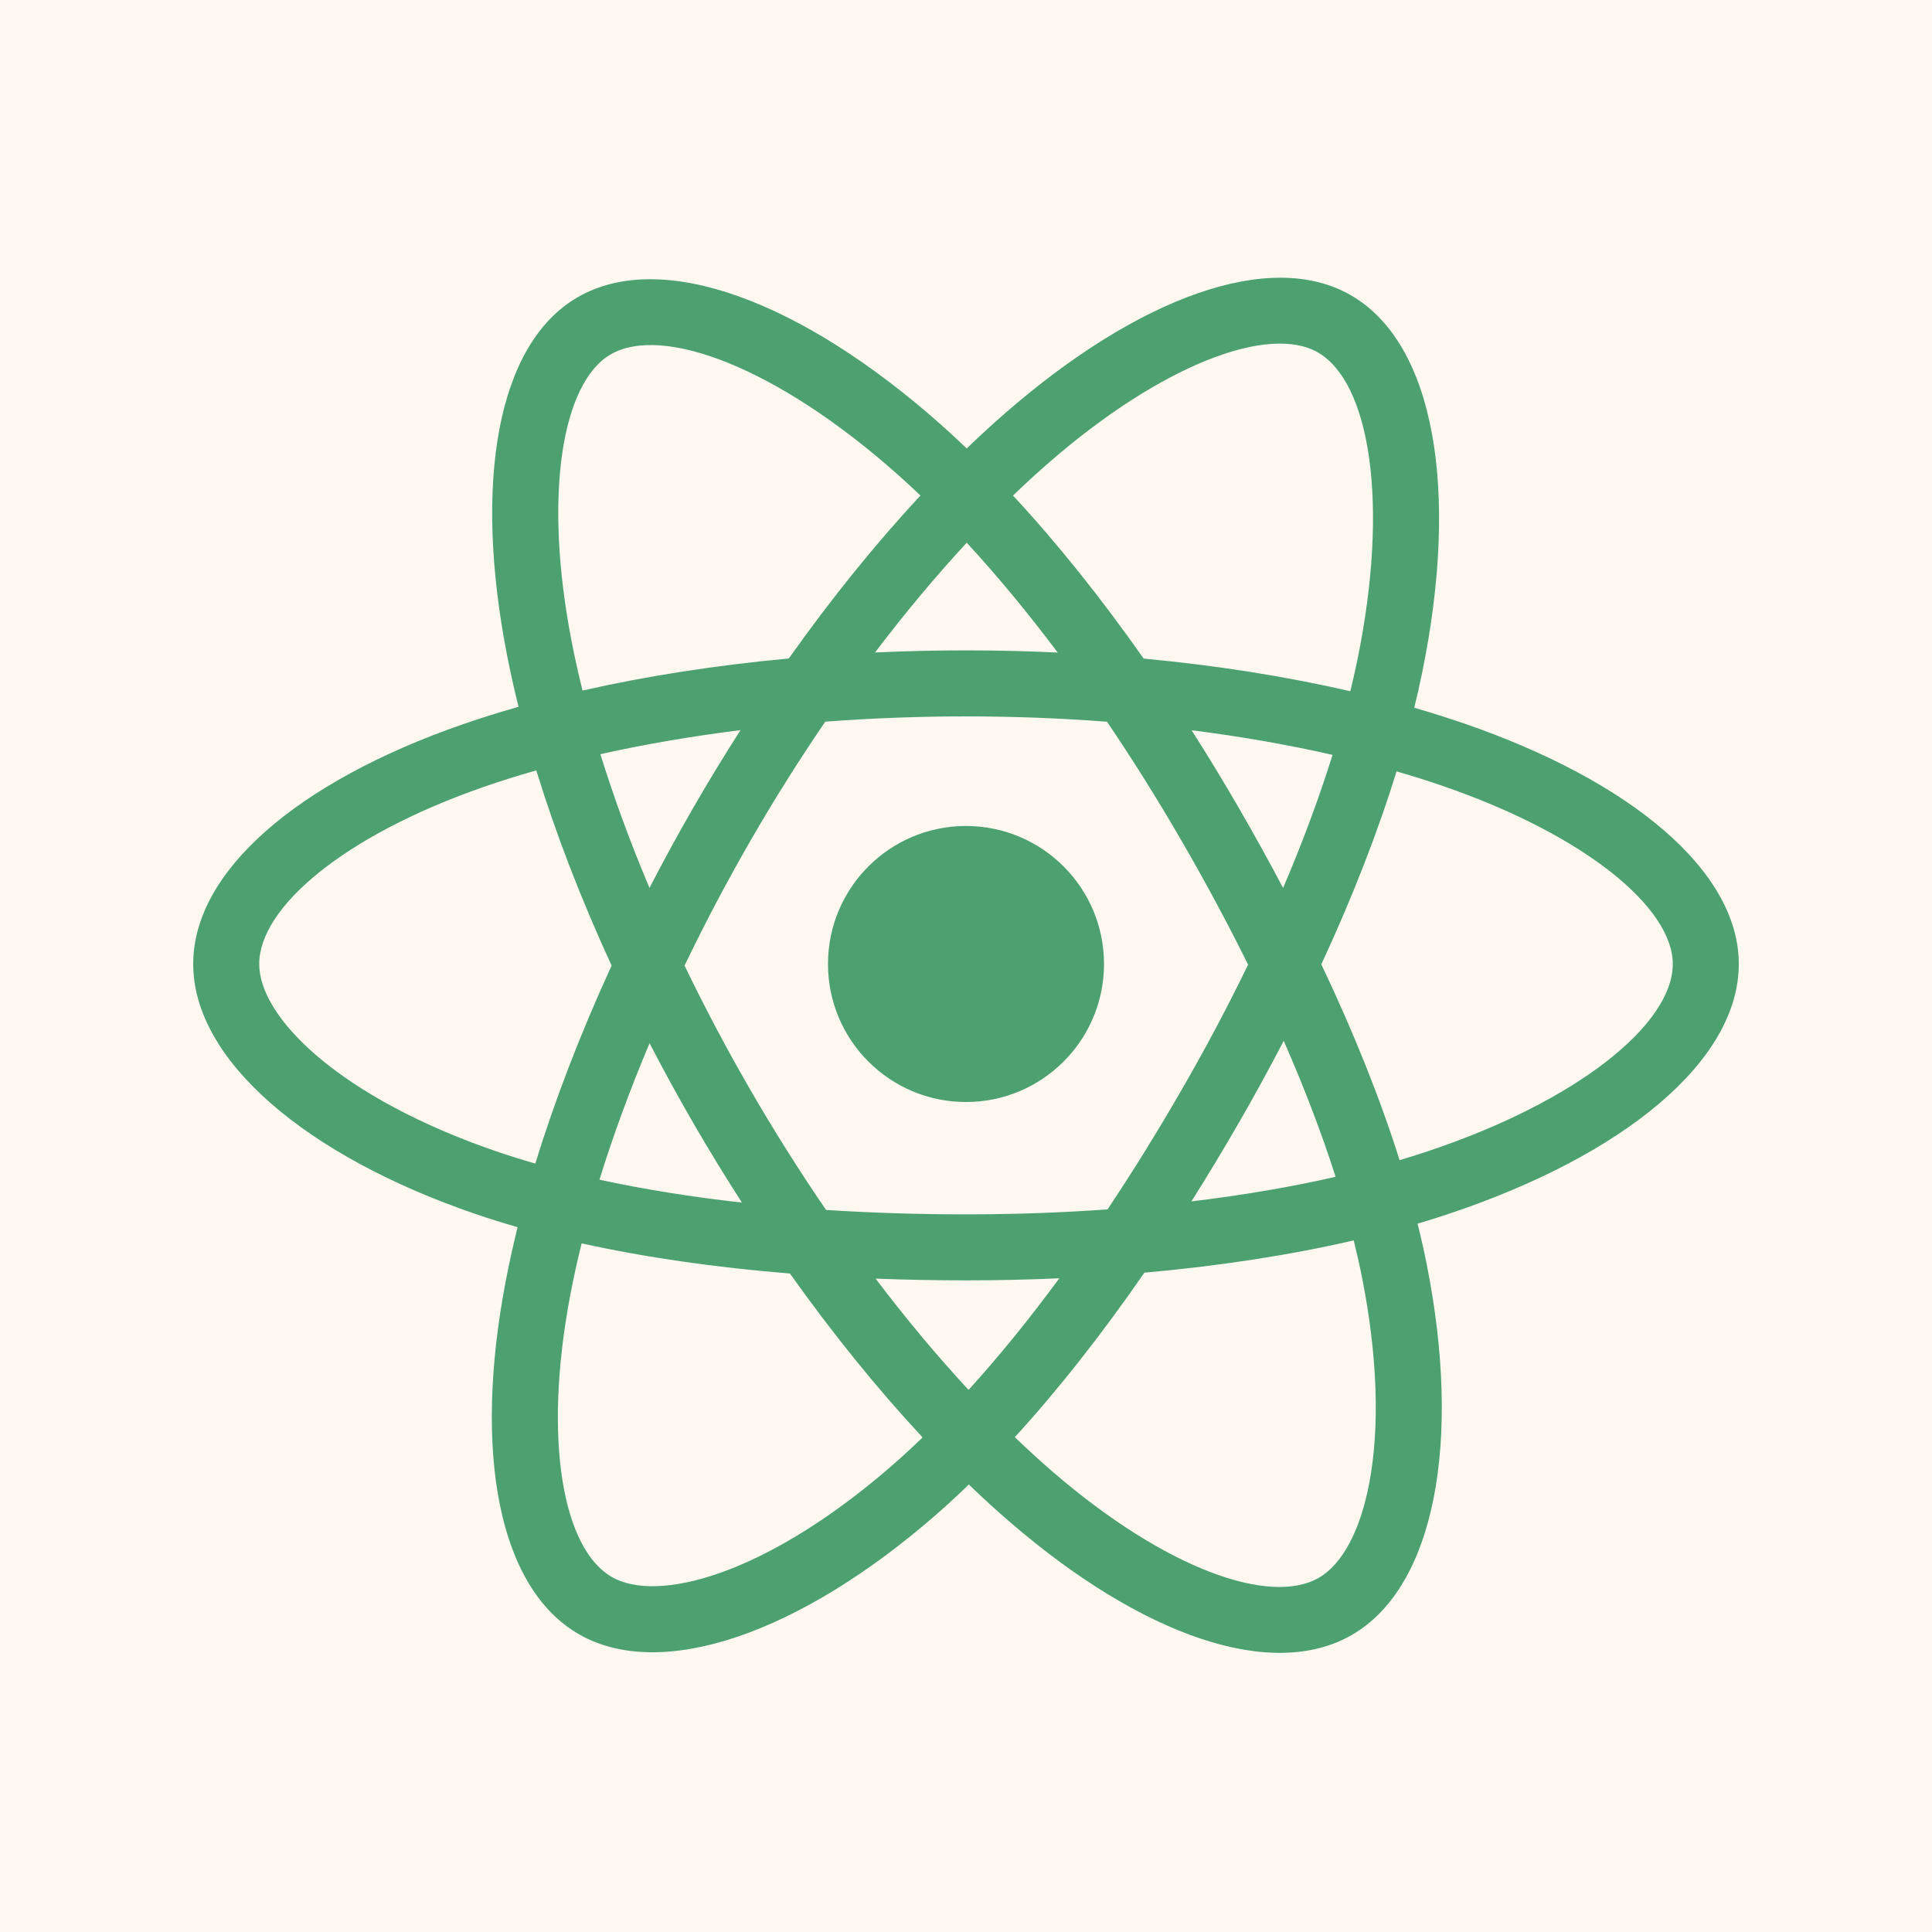
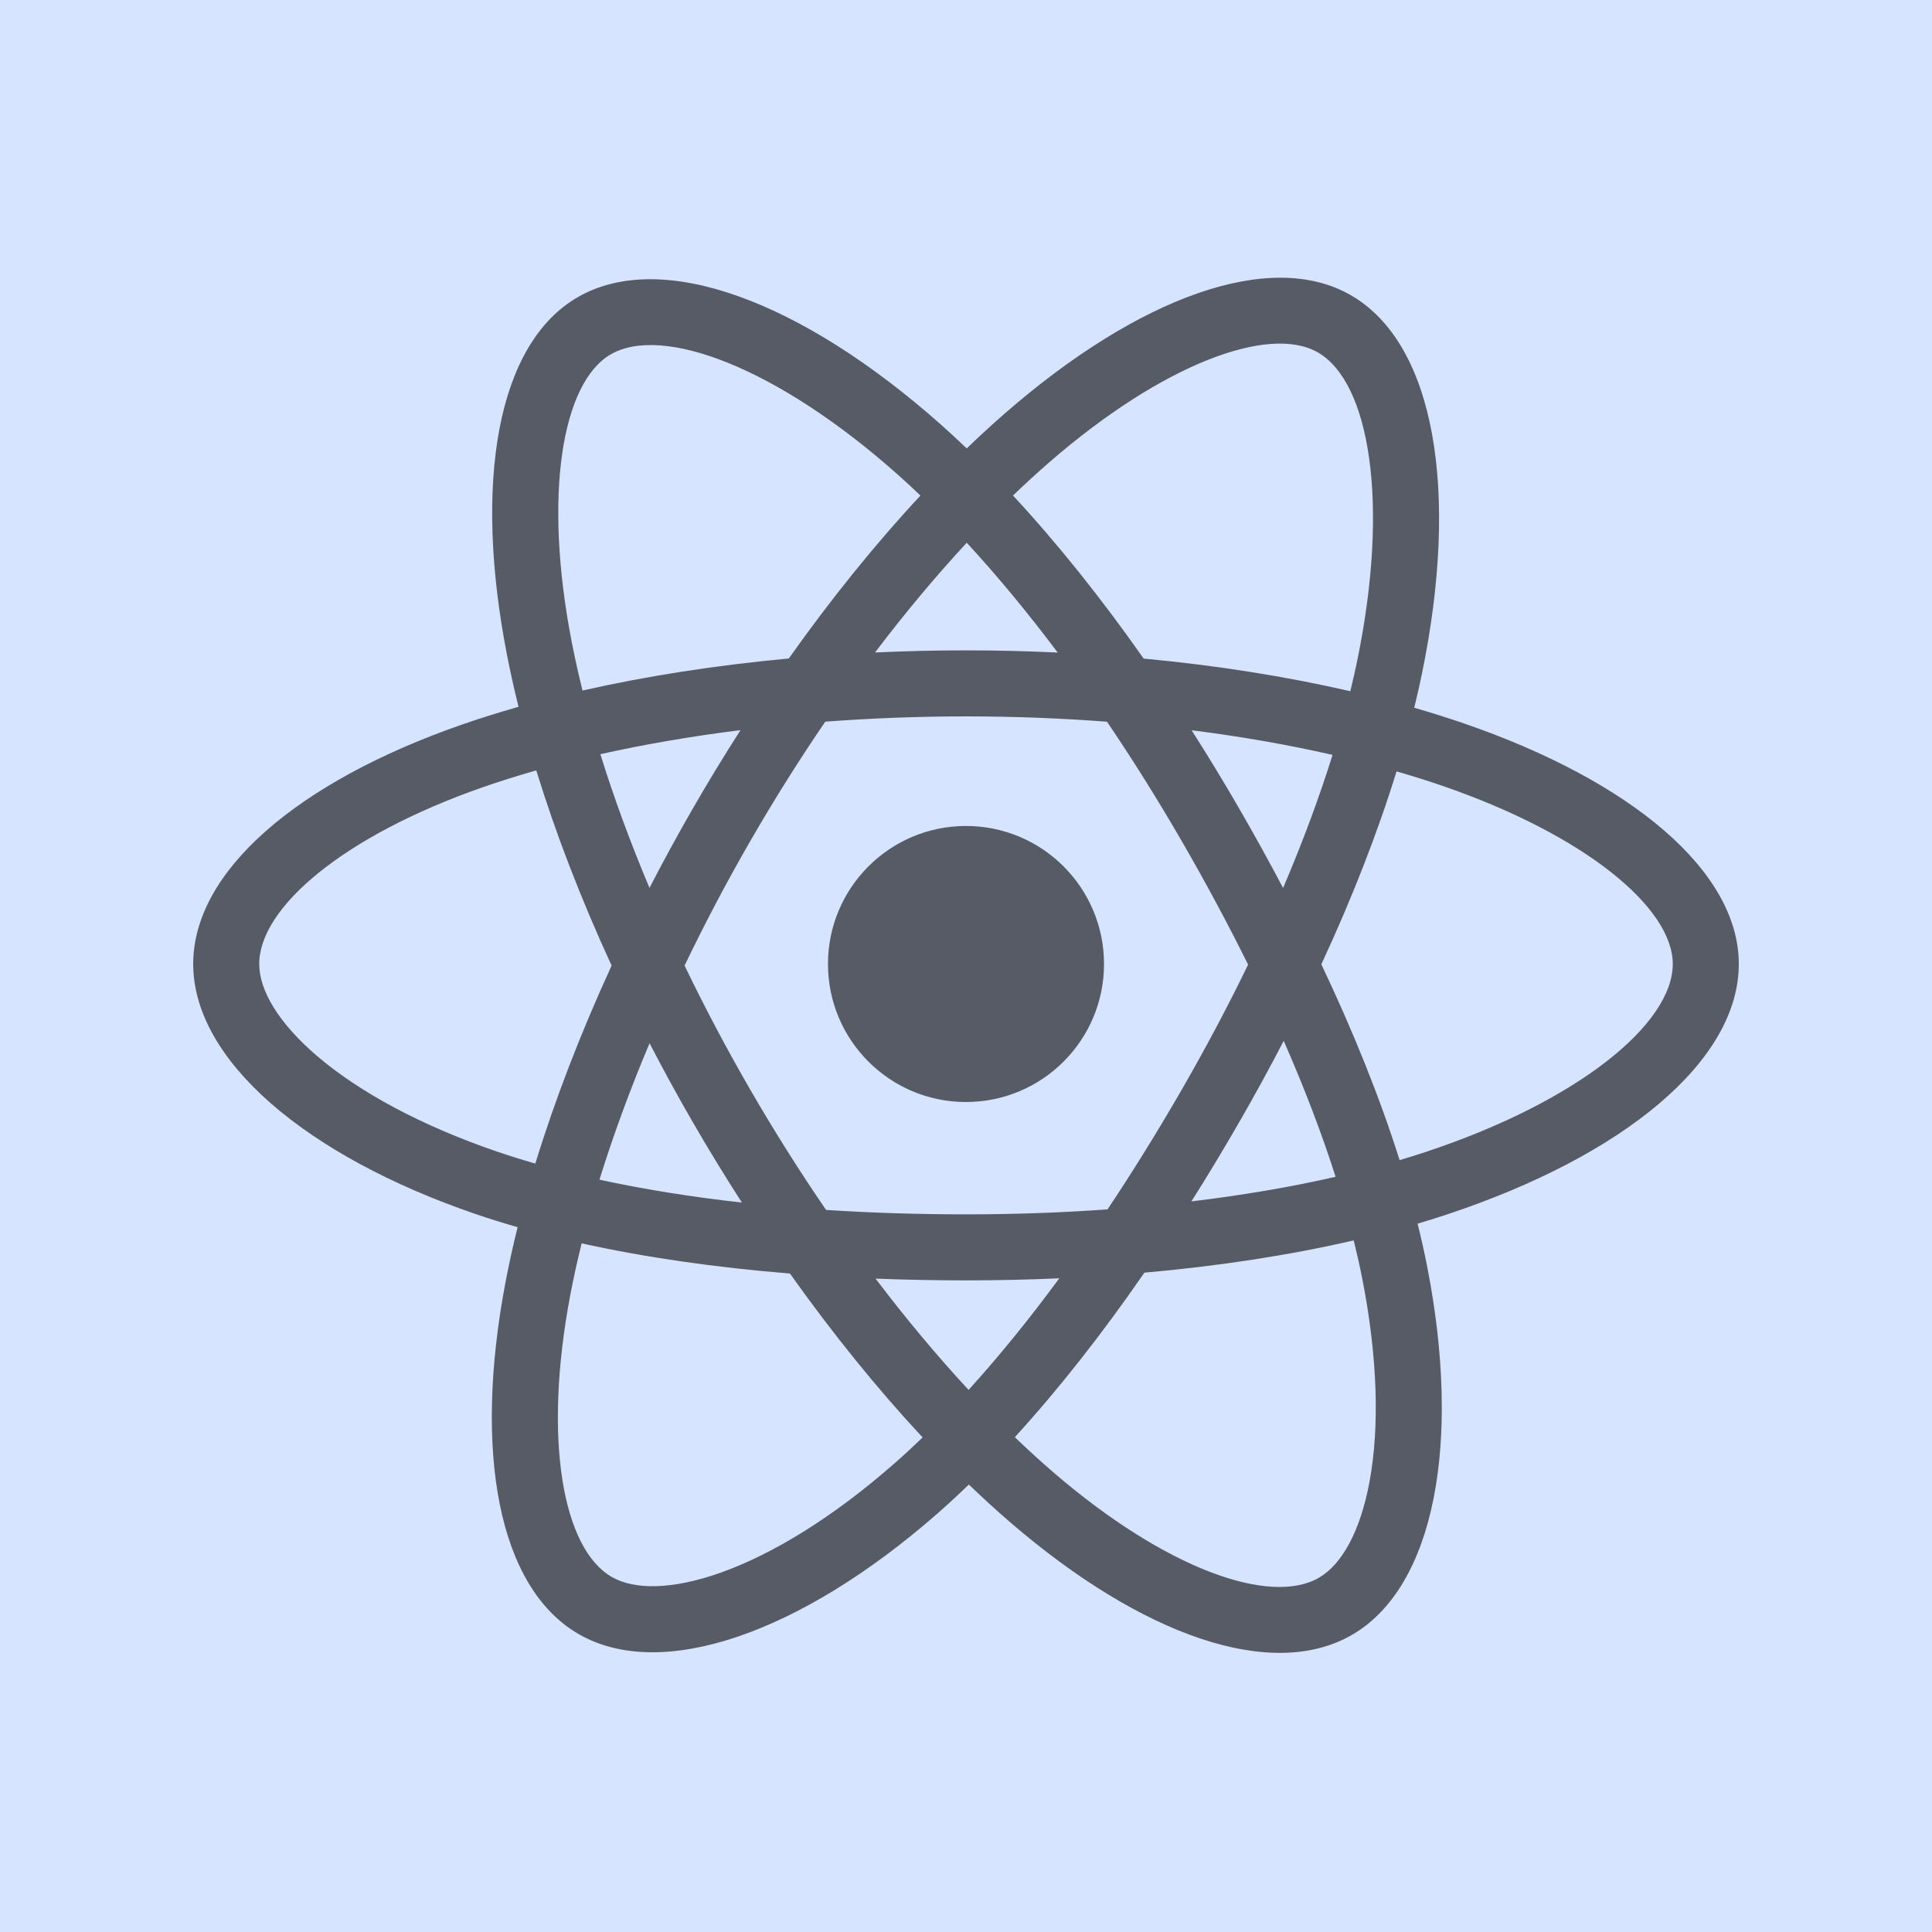
- <svg xmlns="http://www.w3.org/2000/svg" fill="#4da171" viewBox="-32 -46 320 320" version="1.1">
-   <rect fill="#fff8f0" height="320" width="320" x="-32" y="-46" />
-   <path d="M210.483,73.824 C207.828,72.91 205.076,72.045 202.242,71.227 C202.708,69.326 203.136,67.45 203.516,65.606 C209.754,35.325 205.675,10.93 191.747,2.898 C178.392,-4.803 156.551,3.227 134.493,22.424 C132.372,24.27 130.245,26.224 128.118,28.272 C126.702,26.917 125.287,25.608 123.877,24.355 C100.759,3.829 77.587,-4.822 63.673,3.233 C50.33,10.957 46.379,33.89 51.995,62.588 C52.537,65.36 53.171,68.191 53.887,71.069 C50.608,72 47.442,72.992 44.413,74.048 C17.309,83.497 0,98.307 0,113.668 C0,129.533 18.582,145.446 46.812,155.095 C49.039,155.857 51.351,156.577 53.733,157.26 C52.96,160.373 52.288,163.423 51.723,166.398 C46.369,194.598 50.55,216.989 63.857,224.664 C77.601,232.59 100.669,224.443 123.13,204.809 C124.906,203.257 126.687,201.611 128.472,199.886 C130.786,202.114 133.095,204.222 135.393,206.2 C157.15,224.922 178.638,232.482 191.932,224.786 C205.663,216.837 210.126,192.783 204.332,163.518 C203.89,161.283 203.375,159 202.797,156.676 C204.417,156.197 206.007,155.702 207.557,155.188 C236.905,145.465 256,129.745 256,113.668 C256,98.251 238.132,83.342 210.483,73.824 L210.483,73.824 Z M204.118,144.808 C202.718,145.271 201.282,145.719 199.818,146.153 C196.578,135.896 192.206,124.99 186.855,113.721 C191.961,102.721 196.165,91.954 199.314,81.764 C201.933,82.522 204.474,83.321 206.924,84.164 C230.613,92.32 245.064,104.377 245.064,113.668 C245.064,123.564 229.458,136.411 204.118,144.808 L204.118,144.808 Z M193.604,165.642 C196.166,178.583 196.531,190.283 194.835,199.429 C193.31,207.648 190.244,213.127 186.452,215.322 C178.385,219.991 161.132,213.921 142.525,197.91 C140.392,196.074 138.244,194.115 136.088,192.04 C143.302,184.151 150.511,174.98 157.547,164.794 C169.923,163.696 181.615,161.9 192.218,159.449 C192.74,161.556 193.204,163.622 193.604,165.642 L193.604,165.642 Z M87.276,214.515 C79.394,217.298 73.116,217.378 69.321,215.19 C61.246,210.533 57.889,192.554 62.468,168.438 C62.993,165.676 63.617,162.839 64.337,159.939 C74.823,162.258 86.43,163.927 98.835,164.933 C105.919,174.9 113.336,184.061 120.811,192.083 C119.178,193.659 117.551,195.16 115.934,196.575 C106.001,205.257 96.048,211.417 87.276,214.515 L87.276,214.515 Z M50.349,144.747 C37.866,140.48 27.557,134.935 20.491,128.884 C14.141,123.447 10.936,118.048 10.936,113.668 C10.936,104.346 24.833,92.456 48.012,84.375 C50.825,83.394 53.769,82.47 56.824,81.602 C60.028,92.022 64.23,102.917 69.301,113.934 C64.164,125.115 59.902,136.183 56.667,146.726 C54.489,146.099 52.379,145.44 50.349,144.747 L50.349,144.747 Z M62.727,60.488 C57.916,35.9 61.111,17.353 69.152,12.698 C77.716,7.74 96.654,14.809 116.615,32.533 C117.891,33.666 119.172,34.851 120.456,36.078 C113.018,44.065 105.669,53.157 98.648,63.066 C86.608,64.182 75.083,65.974 64.487,68.375 C63.821,65.695 63.231,63.062 62.727,60.488 L62.727,60.488 Z M173.154,87.755 C170.621,83.38 168.02,79.108 165.369,74.952 C173.537,75.985 181.363,77.356 188.712,79.033 C186.506,86.104 183.756,93.497 180.519,101.077 C178.196,96.668 175.74,92.223 173.154,87.755 L173.154,87.755 Z M128.122,43.894 C133.166,49.359 138.218,55.46 143.187,62.08 C138.18,61.844 133.111,61.721 128,61.721 C122.937,61.721 117.906,61.841 112.93,62.074 C117.904,55.515 122.999,49.422 128.122,43.894 L128.122,43.894 Z M82.802,87.831 C80.272,92.218 77.861,96.639 75.575,101.069 C72.391,93.516 69.666,86.089 67.441,78.917 C74.745,77.283 82.534,75.946 90.65,74.933 C87.961,79.127 85.339,83.43 82.802,87.83 L82.802,87.831 L82.802,87.831 Z M90.883,153.183 C82.498,152.247 74.592,150.98 67.29,149.39 C69.551,142.091 72.335,134.505 75.588,126.79 C77.879,131.216 80.299,135.638 82.845,140.036 L82.846,140.036 C85.439,144.515 88.126,148.904 90.883,153.183 L90.883,153.183 Z M128.425,184.213 C123.241,178.621 118.071,172.434 113.022,165.78 C117.924,165.972 122.921,166.071 128,166.071 C133.218,166.071 138.376,165.953 143.453,165.727 C138.468,172.501 133.435,178.697 128.425,184.213 L128.425,184.213 Z M180.623,126.396 C184.045,134.195 186.929,141.741 189.219,148.916 C181.797,150.61 173.783,151.974 165.339,152.987 C167.997,148.776 170.62,144.43 173.198,139.961 C175.805,135.438 178.282,130.909 180.623,126.396 L180.623,126.396 Z M163.725,134.497 C159.723,141.436 155.614,148.059 151.444,154.312 C143.847,154.855 135.999,155.135 128,155.135 C120.033,155.135 112.284,154.887 104.822,154.403 C100.483,148.068 96.285,141.425 92.309,134.557 L92.31,134.557 C88.344,127.707 84.694,120.799 81.387,113.93 C84.693,107.046 88.334,100.13 92.277,93.293 L92.276,93.294 C96.229,86.439 100.39,79.828 104.689,73.533 C112.302,72.957 120.11,72.657 128,72.657 L128,72.657 C135.926,72.657 143.743,72.96 151.354,73.54 C155.587,79.789 159.72,86.378 163.689,93.235 C167.703,100.169 171.39,107.038 174.725,113.775 C171.4,120.628 167.721,127.567 163.725,134.497 L163.725,134.497 Z M186.285,12.373 C194.857,17.317 198.191,37.254 192.805,63.399 C192.461,65.067 192.075,66.766 191.654,68.488 C181.033,66.037 169.5,64.214 157.425,63.081 C150.391,53.064 143.102,43.957 135.785,36.073 C137.752,34.181 139.716,32.376 141.673,30.673 C160.572,14.226 178.237,7.732 186.285,12.373 L186.285,12.373 Z M128,90.808 C140.625,90.808 150.86,101.043 150.86,113.668 C150.86,126.293 140.625,136.528 128,136.528 C115.375,136.528 105.14,126.293 105.14,113.668 C105.14,101.043 115.375,90.808 128,90.808 L128,90.808 Z" />
+ <svg xmlns="http://www.w3.org/2000/svg" viewBox="-32 -46 320 320" version="1.1">
+   <rect fill="#d6e4ff" height="320" width="320" x="-32" y="-46" />
+   <path d="M210.483,73.824 C207.828,72.91 205.076,72.045 202.242,71.227 C202.708,69.326 203.136,67.45 203.516,65.606 C209.754,35.325 205.675,10.93 191.747,2.898 C178.392,-4.803 156.551,3.227 134.493,22.424 C132.372,24.27 130.245,26.224 128.118,28.272 C126.702,26.917 125.287,25.608 123.877,24.355 C100.759,3.829 77.587,-4.822 63.673,3.233 C50.33,10.957 46.379,33.89 51.995,62.588 C52.537,65.36 53.171,68.191 53.887,71.069 C50.608,72 47.442,72.992 44.413,74.048 C17.309,83.497 0,98.307 0,113.668 C0,129.533 18.582,145.446 46.812,155.095 C49.039,155.857 51.351,156.577 53.733,157.26 C52.96,160.373 52.288,163.423 51.723,166.398 C46.369,194.598 50.55,216.989 63.857,224.664 C77.601,232.59 100.669,224.443 123.13,204.809 C124.906,203.257 126.687,201.611 128.472,199.886 C130.786,202.114 133.095,204.222 135.393,206.2 C157.15,224.922 178.638,232.482 191.932,224.786 C205.663,216.837 210.126,192.783 204.332,163.518 C203.89,161.283 203.375,159 202.797,156.676 C204.417,156.197 206.007,155.702 207.557,155.188 C236.905,145.465 256,129.745 256,113.668 C256,98.251 238.132,83.342 210.483,73.824 L210.483,73.824 Z M204.118,144.808 C202.718,145.271 201.282,145.719 199.818,146.153 C196.578,135.896 192.206,124.99 186.855,113.721 C191.961,102.721 196.165,91.954 199.314,81.764 C201.933,82.522 204.474,83.321 206.924,84.164 C230.613,92.32 245.064,104.377 245.064,113.668 C245.064,123.564 229.458,136.411 204.118,144.808 L204.118,144.808 Z M193.604,165.642 C196.166,178.583 196.531,190.283 194.835,199.429 C193.31,207.648 190.244,213.127 186.452,215.322 C178.385,219.991 161.132,213.921 142.525,197.91 C140.392,196.074 138.244,194.115 136.088,192.04 C143.302,184.151 150.511,174.98 157.547,164.794 C169.923,163.696 181.615,161.9 192.218,159.449 C192.74,161.556 193.204,163.622 193.604,165.642 L193.604,165.642 Z M87.276,214.515 C79.394,217.298 73.116,217.378 69.321,215.19 C61.246,210.533 57.889,192.554 62.468,168.438 C62.993,165.676 63.617,162.839 64.337,159.939 C74.823,162.258 86.43,163.927 98.835,164.933 C105.919,174.9 113.336,184.061 120.811,192.083 C119.178,193.659 117.551,195.16 115.934,196.575 C106.001,205.257 96.048,211.417 87.276,214.515 L87.276,214.515 Z M50.349,144.747 C37.866,140.48 27.557,134.935 20.491,128.884 C14.141,123.447 10.936,118.048 10.936,113.668 C10.936,104.346 24.833,92.456 48.012,84.375 C50.825,83.394 53.769,82.47 56.824,81.602 C60.028,92.022 64.23,102.917 69.301,113.934 C64.164,125.115 59.902,136.183 56.667,146.726 C54.489,146.099 52.379,145.44 50.349,144.747 L50.349,144.747 Z M62.727,60.488 C57.916,35.9 61.111,17.353 69.152,12.698 C77.716,7.74 96.654,14.809 116.615,32.533 C117.891,33.666 119.172,34.851 120.456,36.078 C113.018,44.065 105.669,53.157 98.648,63.066 C86.608,64.182 75.083,65.974 64.487,68.375 C63.821,65.695 63.231,63.062 62.727,60.488 L62.727,60.488 Z M173.154,87.755 C170.621,83.38 168.02,79.108 165.369,74.952 C173.537,75.985 181.363,77.356 188.712,79.033 C186.506,86.104 183.756,93.497 180.519,101.077 C178.196,96.668 175.74,92.223 173.154,87.755 L173.154,87.755 Z M128.122,43.894 C133.166,49.359 138.218,55.46 143.187,62.08 C138.18,61.844 133.111,61.721 128,61.721 C122.937,61.721 117.906,61.841 112.93,62.074 C117.904,55.515 122.999,49.422 128.122,43.894 L128.122,43.894 Z M82.802,87.831 C80.272,92.218 77.861,96.639 75.575,101.069 C72.391,93.516 69.666,86.089 67.441,78.917 C74.745,77.283 82.534,75.946 90.65,74.933 C87.961,79.127 85.339,83.43 82.802,87.83 L82.802,87.831 L82.802,87.831 Z M90.883,153.183 C82.498,152.247 74.592,150.98 67.29,149.39 C69.551,142.091 72.335,134.505 75.588,126.79 C77.879,131.216 80.299,135.638 82.845,140.036 L82.846,140.036 C85.439,144.515 88.126,148.904 90.883,153.183 L90.883,153.183 Z M128.425,184.213 C123.241,178.621 118.071,172.434 113.022,165.78 C117.924,165.972 122.921,166.071 128,166.071 C133.218,166.071 138.376,165.953 143.453,165.727 C138.468,172.501 133.435,178.697 128.425,184.213 L128.425,184.213 Z M180.623,126.396 C184.045,134.195 186.929,141.741 189.219,148.916 C181.797,150.61 173.783,151.974 165.339,152.987 C167.997,148.776 170.62,144.43 173.198,139.961 C175.805,135.438 178.282,130.909 180.623,126.396 L180.623,126.396 Z M163.725,134.497 C159.723,141.436 155.614,148.059 151.444,154.312 C143.847,154.855 135.999,155.135 128,155.135 C120.033,155.135 112.284,154.887 104.822,154.403 C100.483,148.068 96.285,141.425 92.309,134.557 L92.31,134.557 C88.344,127.707 84.694,120.799 81.387,113.93 C84.693,107.046 88.334,100.13 92.277,93.293 L92.276,93.294 C96.229,86.439 100.39,79.828 104.689,73.533 C112.302,72.957 120.11,72.657 128,72.657 L128,72.657 C135.926,72.657 143.743,72.96 151.354,73.54 C155.587,79.789 159.72,86.378 163.689,93.235 C167.703,100.169 171.39,107.038 174.725,113.775 C171.4,120.628 167.721,127.567 163.725,134.497 L163.725,134.497 Z M186.285,12.373 C194.857,17.317 198.191,37.254 192.805,63.399 C192.461,65.067 192.075,66.766 191.654,68.488 C181.033,66.037 169.5,64.214 157.425,63.081 C150.391,53.064 143.102,43.957 135.785,36.073 C137.752,34.181 139.716,32.376 141.673,30.673 C160.572,14.226 178.237,7.732 186.285,12.373 L186.285,12.373 Z M128,90.808 C140.625,90.808 150.86,101.043 150.86,113.668 C150.86,126.293 140.625,136.528 128,136.528 C115.375,136.528 105.14,126.293 105.14,113.668 C105.14,101.043 115.375,90.808 128,90.808 L128,90.808 Z" fill="#000000" fill-opacity="0.6" />
</svg>
